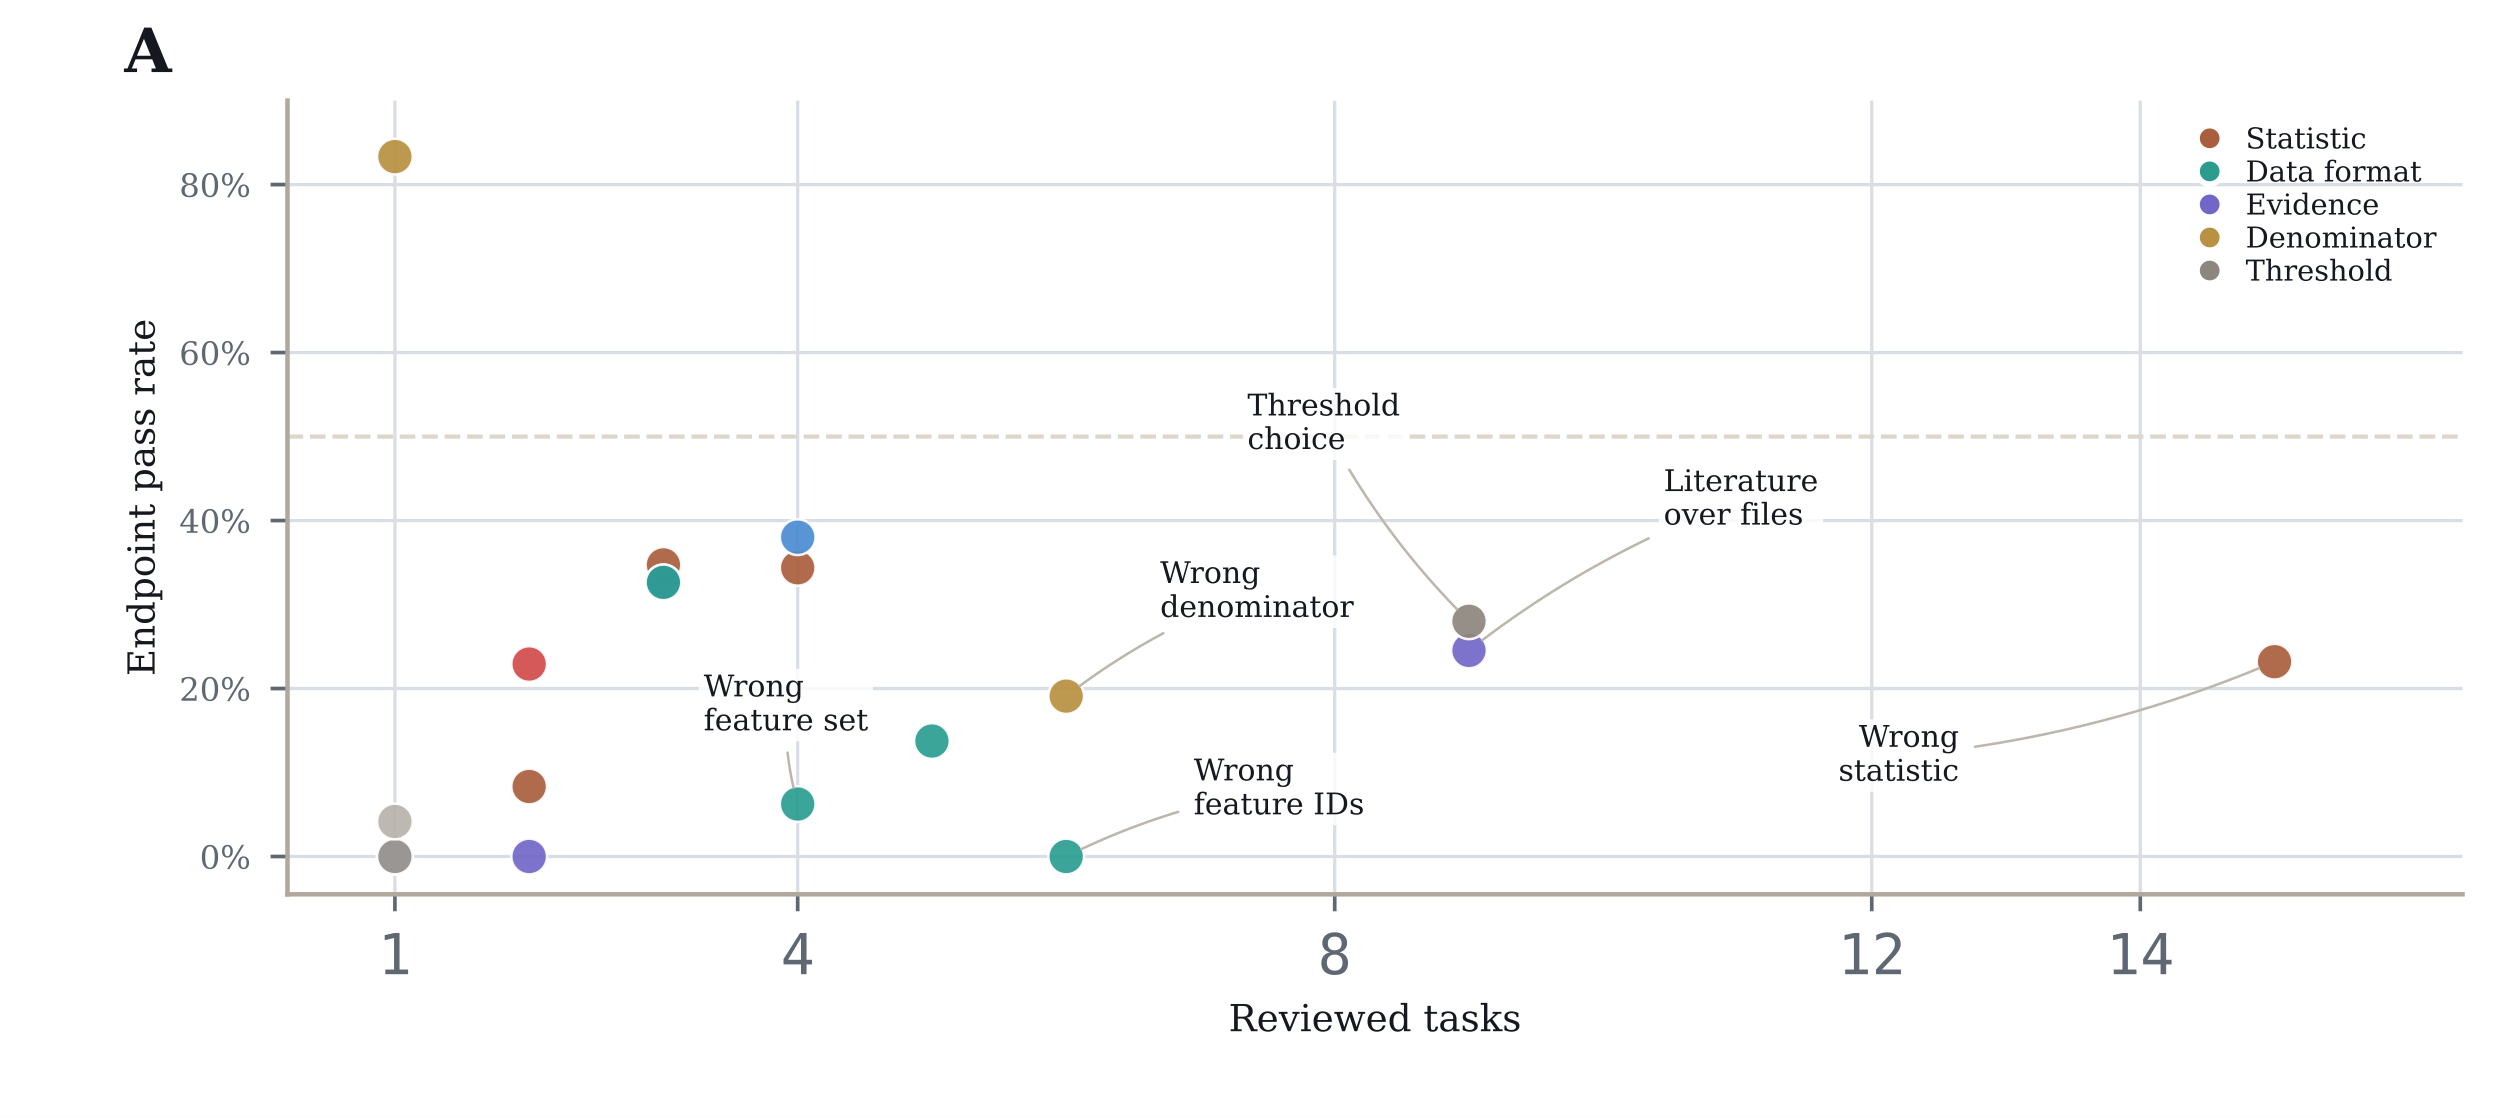
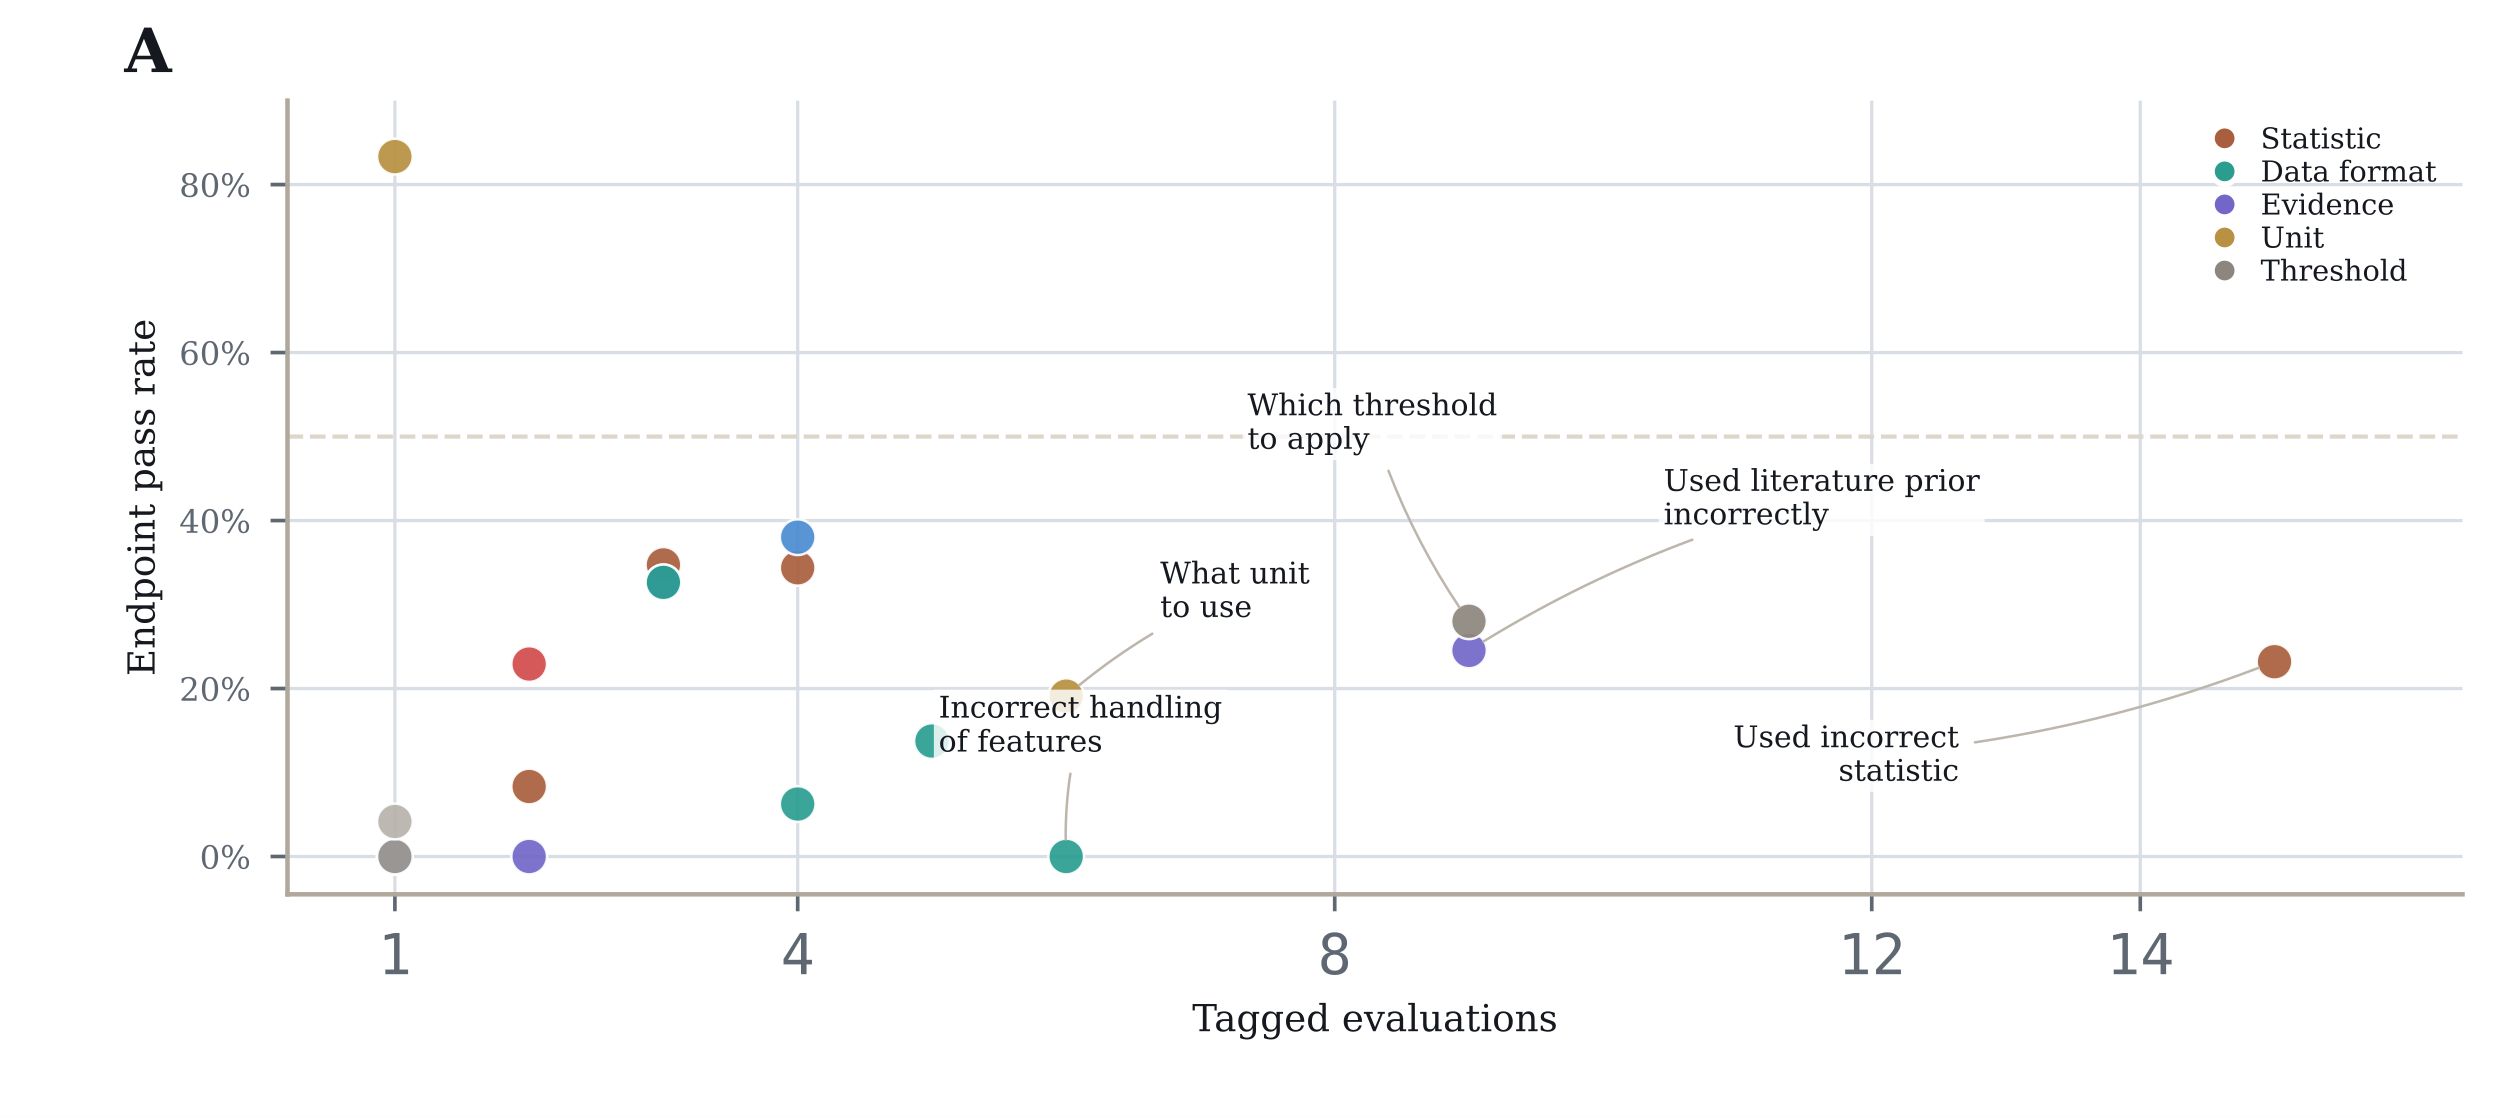
<svg xmlns="http://www.w3.org/2000/svg" xmlns:xlink="http://www.w3.org/1999/xlink" width="442.8pt" height="198pt" viewBox="0 0 442.8 198" version="1.1">
  <defs>
    <style type="text/css">*{stroke-linejoin: round; stroke-linecap: butt}</style>
  </defs>
  <g id="figure_1">
    <g id="patch_1">
      <path d="M 0 198  L 442.8 198  L 442.8 0  L 0 0  z " style="fill: #ffffff" />
    </g>
    <g id="axes_1">
      <g id="patch_2">
        <path d="M 50.922 158.4  L 436.158 158.4  L 436.158 17.82  L 50.922 17.82  z " style="fill: #ffffff" />
      </g>
      <g id="matplotlib.axis_1">
        <g id="xtick_1">
          <g id="line2d_1">
-             <path d="M 69.946 158.4  L 69.946 17.82  " clip-path="url(#p4eeb380e41)" style="fill: none; stroke: #d9dee5; stroke-width: 0.58; stroke-linecap: square" />
+             <path d="M 69.946 158.4  L 69.946 17.82  " clip-path="url(#p1f91897707)" style="fill: none; stroke: #d9dee5; stroke-width: 0.58; stroke-linecap: square" />
          </g>
          <g id="line2d_2">
            <defs>
-               <path id="m826ebea8a9" d="M 0 0  L 0 3  " style="stroke: #5f6872; stroke-width: 0.65" />
+               <path id="m4037064391" d="M 0 0  L 0 3  " style="stroke: #5f6872; stroke-width: 0.65" />
            </defs>
            <g>
-               <use xlink:href="#m826ebea8a9" x="69.946" y="158.4" style="fill: #5f6872; stroke: #5f6872; stroke-width: 0.65" />
+               <use xlink:href="#m4037064391" x="69.946" y="158.4" style="fill: #5f6872; stroke: #5f6872; stroke-width: 0.65" />
            </g>
          </g>
          <g id="text_1">
            <text style="font-size: 10px; font-family: 'DejaVu Sans Mono', monospace; text-anchor: middle; fill: #5f6872" x="69.946" y="172.552" transform="rotate(-0 69.946 172.5516)">1</text>
          </g>
        </g>
        <g id="xtick_2">
          <g id="line2d_3">
-             <path d="M 141.286 158.4  L 141.286 17.82  " clip-path="url(#p4eeb380e41)" style="fill: none; stroke: #d9dee5; stroke-width: 0.58; stroke-linecap: square" />
+             <path d="M 141.286 158.4  L 141.286 17.82  " clip-path="url(#p1f91897707)" style="fill: none; stroke: #d9dee5; stroke-width: 0.58; stroke-linecap: square" />
          </g>
          <g id="line2d_4">
            <g>
-               <use xlink:href="#m826ebea8a9" x="141.286" y="158.4" style="fill: #5f6872; stroke: #5f6872; stroke-width: 0.65" />
+               <use xlink:href="#m4037064391" x="141.286" y="158.4" style="fill: #5f6872; stroke: #5f6872; stroke-width: 0.65" />
            </g>
          </g>
          <g id="text_2">
            <text style="font-size: 10px; font-family: 'DejaVu Sans Mono', monospace; text-anchor: middle; fill: #5f6872" x="141.286" y="172.552" transform="rotate(-0 141.286 172.5516)">4</text>
          </g>
        </g>
        <g id="xtick_3">
          <g id="line2d_5">
-             <path d="M 236.406 158.4  L 236.406 17.82  " clip-path="url(#p4eeb380e41)" style="fill: none; stroke: #d9dee5; stroke-width: 0.58; stroke-linecap: square" />
+             <path d="M 236.406 158.4  L 236.406 17.82  " clip-path="url(#p1f91897707)" style="fill: none; stroke: #d9dee5; stroke-width: 0.58; stroke-linecap: square" />
          </g>
          <g id="line2d_6">
            <g>
-               <use xlink:href="#m826ebea8a9" x="236.406" y="158.4" style="fill: #5f6872; stroke: #5f6872; stroke-width: 0.65" />
+               <use xlink:href="#m4037064391" x="236.406" y="158.4" style="fill: #5f6872; stroke: #5f6872; stroke-width: 0.65" />
            </g>
          </g>
          <g id="text_3">
            <text style="font-size: 10px; font-family: 'DejaVu Sans Mono', monospace; text-anchor: middle; fill: #5f6872" x="236.406" y="172.552" transform="rotate(-0 236.406 172.5516)">8</text>
          </g>
        </g>
        <g id="xtick_4">
          <g id="line2d_7">
-             <path d="M 331.526 158.4  L 331.526 17.82  " clip-path="url(#p4eeb380e41)" style="fill: none; stroke: #d9dee5; stroke-width: 0.58; stroke-linecap: square" />
+             <path d="M 331.526 158.4  L 331.526 17.82  " clip-path="url(#p1f91897707)" style="fill: none; stroke: #d9dee5; stroke-width: 0.58; stroke-linecap: square" />
          </g>
          <g id="line2d_8">
            <g>
-               <use xlink:href="#m826ebea8a9" x="331.526" y="158.4" style="fill: #5f6872; stroke: #5f6872; stroke-width: 0.65" />
+               <use xlink:href="#m4037064391" x="331.526" y="158.4" style="fill: #5f6872; stroke: #5f6872; stroke-width: 0.65" />
            </g>
          </g>
          <g id="text_4">
            <text style="font-size: 10px; font-family: 'DejaVu Sans Mono', monospace; text-anchor: middle; fill: #5f6872" x="331.526" y="172.552" transform="rotate(-0 331.526 172.5516)">12</text>
          </g>
        </g>
        <g id="xtick_5">
          <g id="line2d_9">
-             <path d="M 379.086 158.4  L 379.086 17.82  " clip-path="url(#p4eeb380e41)" style="fill: none; stroke: #d9dee5; stroke-width: 0.58; stroke-linecap: square" />
+             <path d="M 379.086 158.4  L 379.086 17.82  " clip-path="url(#p1f91897707)" style="fill: none; stroke: #d9dee5; stroke-width: 0.58; stroke-linecap: square" />
          </g>
          <g id="line2d_10">
            <g>
-               <use xlink:href="#m826ebea8a9" x="379.086" y="158.4" style="fill: #5f6872; stroke: #5f6872; stroke-width: 0.65" />
+               <use xlink:href="#m4037064391" x="379.086" y="158.4" style="fill: #5f6872; stroke: #5f6872; stroke-width: 0.65" />
            </g>
          </g>
          <g id="text_5">
            <text style="font-size: 10px; font-family: 'DejaVu Sans Mono', monospace; text-anchor: middle; fill: #5f6872" x="379.086" y="172.552" transform="rotate(-0 379.086 172.5516)">14</text>
          </g>
        </g>
        <g id="text_6">
-           <text style="font-size: 6.6px; font-family: 'DejaVu Serif', serif; text-anchor: middle; fill: #15191f" x="243.54" y="182.646" transform="rotate(-0 243.54 182.6462)">Reviewed tasks</text>
+           <text style="font-size: 6.6px; font-family: 'DejaVu Serif', serif; text-anchor: middle; fill: #15191f" x="243.54" y="182.646" transform="rotate(-0 243.54 182.6462)">Tagged evaluations</text>
        </g>
      </g>
      <g id="matplotlib.axis_2">
        <g id="ytick_1">
          <g id="line2d_11">
-             <path d="M 50.922 151.706  L 436.158 151.706  " clip-path="url(#p4eeb380e41)" style="fill: none; stroke: #d9dee5; stroke-width: 0.58; stroke-linecap: square" />
+             <path d="M 50.922 151.706  L 436.158 151.706  " clip-path="url(#p1f91897707)" style="fill: none; stroke: #d9dee5; stroke-width: 0.58; stroke-linecap: square" />
          </g>
          <g id="line2d_12">
            <defs>
-               <path id="me675bcc2eb" d="M 0 0  L -3 0  " style="stroke: #5f6872; stroke-width: 0.65" />
+               <path id="mbf5bec3340" d="M 0 0  L -3 0  " style="stroke: #5f6872; stroke-width: 0.65" />
            </defs>
            <g>
-               <use xlink:href="#me675bcc2eb" x="50.922" y="151.706" style="fill: #5f6872; stroke: #5f6872; stroke-width: 0.65" />
+               <use xlink:href="#mbf5bec3340" x="50.922" y="151.706" style="fill: #5f6872; stroke: #5f6872; stroke-width: 0.65" />
            </g>
          </g>
          <g id="text_7">
            <text style="font-size: 5.7px; font-family: 'DejaVu Serif', serif; text-anchor: end; fill: #5f6872" x="44.422" y="153.871" transform="rotate(-0 44.422 153.8713)">0%</text>
          </g>
        </g>
        <g id="ytick_2">
          <g id="line2d_13">
-             <path d="M 50.922 121.953  L 436.158 121.953  " clip-path="url(#p4eeb380e41)" style="fill: none; stroke: #d9dee5; stroke-width: 0.58; stroke-linecap: square" />
+             <path d="M 50.922 121.953  L 436.158 121.953  " clip-path="url(#p1f91897707)" style="fill: none; stroke: #d9dee5; stroke-width: 0.58; stroke-linecap: square" />
          </g>
          <g id="line2d_14">
            <g>
-               <use xlink:href="#me675bcc2eb" x="50.922" y="121.953" style="fill: #5f6872; stroke: #5f6872; stroke-width: 0.65" />
+               <use xlink:href="#mbf5bec3340" x="50.922" y="121.953" style="fill: #5f6872; stroke: #5f6872; stroke-width: 0.65" />
            </g>
          </g>
          <g id="text_8">
            <text style="font-size: 5.7px; font-family: 'DejaVu Serif', serif; text-anchor: end; fill: #5f6872" x="44.422" y="124.119" transform="rotate(-0 44.422 124.1189)">20%</text>
          </g>
        </g>
        <g id="ytick_3">
          <g id="line2d_15">
-             <path d="M 50.922 92.201  L 436.158 92.201  " clip-path="url(#p4eeb380e41)" style="fill: none; stroke: #d9dee5; stroke-width: 0.58; stroke-linecap: square" />
+             <path d="M 50.922 92.201  L 436.158 92.201  " clip-path="url(#p1f91897707)" style="fill: none; stroke: #d9dee5; stroke-width: 0.58; stroke-linecap: square" />
          </g>
          <g id="line2d_16">
            <g>
-               <use xlink:href="#me675bcc2eb" x="50.922" y="92.201" style="fill: #5f6872; stroke: #5f6872; stroke-width: 0.65" />
+               <use xlink:href="#mbf5bec3340" x="50.922" y="92.201" style="fill: #5f6872; stroke: #5f6872; stroke-width: 0.65" />
            </g>
          </g>
          <g id="text_9">
            <text style="font-size: 5.7px; font-family: 'DejaVu Serif', serif; text-anchor: end; fill: #5f6872" x="44.422" y="94.367" transform="rotate(-0 44.422 94.36651)">40%</text>
          </g>
        </g>
        <g id="ytick_4">
          <g id="line2d_17">
-             <path d="M 50.922 62.449  L 436.158 62.449  " clip-path="url(#p4eeb380e41)" style="fill: none; stroke: #d9dee5; stroke-width: 0.58; stroke-linecap: square" />
+             <path d="M 50.922 62.449  L 436.158 62.449  " clip-path="url(#p1f91897707)" style="fill: none; stroke: #d9dee5; stroke-width: 0.58; stroke-linecap: square" />
          </g>
          <g id="line2d_18">
            <g>
-               <use xlink:href="#me675bcc2eb" x="50.922" y="62.449" style="fill: #5f6872; stroke: #5f6872; stroke-width: 0.65" />
+               <use xlink:href="#mbf5bec3340" x="50.922" y="62.449" style="fill: #5f6872; stroke: #5f6872; stroke-width: 0.65" />
            </g>
          </g>
          <g id="text_10">
            <text style="font-size: 5.7px; font-family: 'DejaVu Serif', serif; text-anchor: end; fill: #5f6872" x="44.422" y="64.614" transform="rotate(-0 44.422 64.61413)">60%</text>
          </g>
        </g>
        <g id="ytick_5">
          <g id="line2d_19">
-             <path d="M 50.922 32.696  L 436.158 32.696  " clip-path="url(#p4eeb380e41)" style="fill: none; stroke: #d9dee5; stroke-width: 0.58; stroke-linecap: square" />
+             <path d="M 50.922 32.696  L 436.158 32.696  " clip-path="url(#p1f91897707)" style="fill: none; stroke: #d9dee5; stroke-width: 0.58; stroke-linecap: square" />
          </g>
          <g id="line2d_20">
            <g>
-               <use xlink:href="#me675bcc2eb" x="50.922" y="32.696" style="fill: #5f6872; stroke: #5f6872; stroke-width: 0.65" />
+               <use xlink:href="#mbf5bec3340" x="50.922" y="32.696" style="fill: #5f6872; stroke: #5f6872; stroke-width: 0.65" />
            </g>
          </g>
          <g id="text_11">
            <text style="font-size: 5.7px; font-family: 'DejaVu Serif', serif; text-anchor: end; fill: #5f6872" x="44.422" y="34.862" transform="rotate(-0 44.422 34.86174)">80%</text>
          </g>
        </g>
        <g id="text_12">
          <text style="font-size: 6.6px; font-family: 'DejaVu Serif', serif; text-anchor: middle; fill: #15191f" x="27.38" y="88.11" transform="rotate(-90 27.38027 88.11)">Endpoint pass rate</text>
        </g>
      </g>
      <g id="line2d_21">
-         <path d="M 50.922 77.325  L 436.158 77.325  " clip-path="url(#p4eeb380e41)" style="fill: none; stroke-dasharray: 2.775,1.2; stroke-dashoffset: 0; stroke: #ddd7cb; stroke-width: 0.75" />
+         <path d="M 50.922 77.325  L 436.158 77.325  " clip-path="url(#p1f91897707)" style="fill: none; stroke-dasharray: 2.775,1.2; stroke-dashoffset: 0; stroke: #ddd7cb; stroke-width: 0.75" />
      </g>
      <g id="patch_3">
        <path d="M 50.922 158.4  L 50.922 17.82  " style="fill: none; stroke: #afa89b; stroke-width: 0.8; stroke-linejoin: miter; stroke-linecap: square" />
      </g>
      <g id="patch_4">
        <path d="M 50.922 158.4  L 436.158 158.4  " style="fill: none; stroke: #afa89b; stroke-width: 0.8; stroke-linejoin: miter; stroke-linecap: square" />
      </g>
      <g id="PathCollection_1">
        <defs>
-           <path id="maf77ad600a" d="M 0 3.162  C 0.839 3.162 1.643 2.829 2.236 2.236  C 2.829 1.643 3.162 0.839 3.162 0  C 3.162 -0.839 2.829 -1.643 2.236 -2.236  C 1.643 -2.829 0.839 -3.162 0 -3.162  C -0.839 -3.162 -1.643 -2.829 -2.236 -2.236  C -2.829 -1.643 -3.162 -0.839 -3.162 0  C -3.162 0.839 -2.829 1.643 -2.236 2.236  C -1.643 2.829 -0.839 3.162 0 3.162  z " style="stroke: #ffffff; stroke-opacity: 0.92; stroke-width: 0.45" />
-         </defs>
-         <g clip-path="url(#p4eeb380e41)">
-           <use xlink:href="#maf77ad600a" x="402.866" y="117.201" style="fill: #a95f3d; fill-opacity: 0.92; stroke: #ffffff; stroke-opacity: 0.92; stroke-width: 0.45" />
-           <use xlink:href="#maf77ad600a" x="141.286" y="100.569" style="fill: #a95f3d; fill-opacity: 0.92; stroke: #ffffff; stroke-opacity: 0.92; stroke-width: 0.45" />
-           <use xlink:href="#maf77ad600a" x="117.506" y="100.052" style="fill: #a95f3d; fill-opacity: 0.92; stroke: #ffffff; stroke-opacity: 0.92; stroke-width: 0.45" />
-           <use xlink:href="#maf77ad600a" x="93.726" y="139.309" style="fill: #a95f3d; fill-opacity: 0.92; stroke: #ffffff; stroke-opacity: 0.92; stroke-width: 0.45" />
+           <path id="m02d66fb824" d="M 0 3.162  C 0.839 3.162 1.643 2.829 2.236 2.236  C 2.829 1.643 3.162 0.839 3.162 0  C 3.162 -0.839 2.829 -1.643 2.236 -2.236  C 1.643 -2.829 0.839 -3.162 0 -3.162  C -0.839 -3.162 -1.643 -2.829 -2.236 -2.236  C -2.829 -1.643 -3.162 -0.839 -3.162 0  C -3.162 0.839 -2.829 1.643 -2.236 2.236  C -1.643 2.829 -0.839 3.162 0 3.162  z " style="stroke: #ffffff; stroke-opacity: 0.92; stroke-width: 0.45" />
+         </defs>
+         <g clip-path="url(#p1f91897707)">
+           <use xlink:href="#m02d66fb824" x="402.866" y="117.201" style="fill: #a95f3d; fill-opacity: 0.92; stroke: #ffffff; stroke-opacity: 0.92; stroke-width: 0.45" />
+           <use xlink:href="#m02d66fb824" x="141.286" y="100.569" style="fill: #a95f3d; fill-opacity: 0.92; stroke: #ffffff; stroke-opacity: 0.92; stroke-width: 0.45" />
+           <use xlink:href="#m02d66fb824" x="117.506" y="100.052" style="fill: #a95f3d; fill-opacity: 0.92; stroke: #ffffff; stroke-opacity: 0.92; stroke-width: 0.45" />
+           <use xlink:href="#m02d66fb824" x="93.726" y="139.309" style="fill: #a95f3d; fill-opacity: 0.92; stroke: #ffffff; stroke-opacity: 0.92; stroke-width: 0.45" />
        </g>
      </g>
      <g id="PathCollection_2">
        <defs>
-           <path id="m45cf90bc89" d="M 0 3.162  C 0.839 3.162 1.643 2.829 2.236 2.236  C 2.829 1.643 3.162 0.839 3.162 0  C 3.162 -0.839 2.829 -1.643 2.236 -2.236  C 1.643 -2.829 0.839 -3.162 0 -3.162  C -0.839 -3.162 -1.643 -2.829 -2.236 -2.236  C -2.829 -1.643 -3.162 -0.839 -3.162 0  C -3.162 0.839 -2.829 1.643 -2.236 2.236  C -1.643 2.829 -0.839 3.162 0 3.162  z " style="stroke: #ffffff; stroke-opacity: 0.92; stroke-width: 0.45" />
-         </defs>
-         <g clip-path="url(#p4eeb380e41)">
-           <use xlink:href="#m45cf90bc89" x="260.186" y="115.204" style="fill: #7267c8; fill-opacity: 0.92; stroke: #ffffff; stroke-opacity: 0.92; stroke-width: 0.45" />
-           <use xlink:href="#m45cf90bc89" x="117.506" y="103.151" style="fill: #7267c8; fill-opacity: 0.92; stroke: #ffffff; stroke-opacity: 0.92; stroke-width: 0.45" />
-           <use xlink:href="#m45cf90bc89" x="93.726" y="151.706" style="fill: #7267c8; fill-opacity: 0.92; stroke: #ffffff; stroke-opacity: 0.92; stroke-width: 0.45" />
+           <path id="mb643111768" d="M 0 3.162  C 0.839 3.162 1.643 2.829 2.236 2.236  C 2.829 1.643 3.162 0.839 3.162 0  C 3.162 -0.839 2.829 -1.643 2.236 -2.236  C 1.643 -2.829 0.839 -3.162 0 -3.162  C -0.839 -3.162 -1.643 -2.829 -2.236 -2.236  C -2.829 -1.643 -3.162 -0.839 -3.162 0  C -3.162 0.839 -2.829 1.643 -2.236 2.236  C -1.643 2.829 -0.839 3.162 0 3.162  z " style="stroke: #ffffff; stroke-opacity: 0.92; stroke-width: 0.45" />
+         </defs>
+         <g clip-path="url(#p1f91897707)">
+           <use xlink:href="#mb643111768" x="260.186" y="115.204" style="fill: #7267c8; fill-opacity: 0.92; stroke: #ffffff; stroke-opacity: 0.92; stroke-width: 0.45" />
+           <use xlink:href="#mb643111768" x="117.506" y="103.151" style="fill: #7267c8; fill-opacity: 0.92; stroke: #ffffff; stroke-opacity: 0.92; stroke-width: 0.45" />
+           <use xlink:href="#mb643111768" x="93.726" y="151.706" style="fill: #7267c8; fill-opacity: 0.92; stroke: #ffffff; stroke-opacity: 0.92; stroke-width: 0.45" />
        </g>
      </g>
      <g id="PathCollection_3">
        <defs>
-           <path id="meb455cd614" d="M 0 3.162  C 0.839 3.162 1.643 2.829 2.236 2.236  C 2.829 1.643 3.162 0.839 3.162 0  C 3.162 -0.839 2.829 -1.643 2.236 -2.236  C 1.643 -2.829 0.839 -3.162 0 -3.162  C -0.839 -3.162 -1.643 -2.829 -2.236 -2.236  C -2.829 -1.643 -3.162 -0.839 -3.162 0  C -3.162 0.839 -2.829 1.643 -2.236 2.236  C -1.643 2.829 -0.839 3.162 0 3.162  z " style="stroke: #ffffff; stroke-opacity: 0.92; stroke-width: 0.45" />
-         </defs>
-         <g clip-path="url(#p4eeb380e41)">
-           <use xlink:href="#meb455cd614" x="260.186" y="110.039" style="fill: #8d867e; fill-opacity: 0.92; stroke: #ffffff; stroke-opacity: 0.92; stroke-width: 0.45" />
+           <path id="m695813aa1f" d="M 0 3.162  C 0.839 3.162 1.643 2.829 2.236 2.236  C 2.829 1.643 3.162 0.839 3.162 0  C 3.162 -0.839 2.829 -1.643 2.236 -2.236  C 1.643 -2.829 0.839 -3.162 0 -3.162  C -0.839 -3.162 -1.643 -2.829 -2.236 -2.236  C -2.829 -1.643 -3.162 -0.839 -3.162 0  C -3.162 0.839 -2.829 1.643 -2.236 2.236  C -1.643 2.829 -0.839 3.162 0 3.162  z " style="stroke: #ffffff; stroke-opacity: 0.92; stroke-width: 0.45" />
+         </defs>
+         <g clip-path="url(#p1f91897707)">
+           <use xlink:href="#m695813aa1f" x="260.186" y="110.039" style="fill: #8d867e; fill-opacity: 0.92; stroke: #ffffff; stroke-opacity: 0.92; stroke-width: 0.45" />
        </g>
      </g>
      <g id="PathCollection_4">
        <defs>
-           <path id="me6b1e9dc7f" d="M 0 3.162  C 0.839 3.162 1.643 2.829 2.236 2.236  C 2.829 1.643 3.162 0.839 3.162 0  C 3.162 -0.839 2.829 -1.643 2.236 -2.236  C 1.643 -2.829 0.839 -3.162 0 -3.162  C -0.839 -3.162 -1.643 -2.829 -2.236 -2.236  C -2.829 -1.643 -3.162 -0.839 -3.162 0  C -3.162 0.839 -2.829 1.643 -2.236 2.236  C -1.643 2.829 -0.839 3.162 0 3.162  z " style="stroke: #ffffff; stroke-opacity: 0.92; stroke-width: 0.45" />
-         </defs>
-         <g clip-path="url(#p4eeb380e41)">
-           <use xlink:href="#me6b1e9dc7f" x="188.846" y="151.706" style="fill: #2a9d8f; fill-opacity: 0.92; stroke: #ffffff; stroke-opacity: 0.92; stroke-width: 0.45" />
-           <use xlink:href="#me6b1e9dc7f" x="165.066" y="131.251" style="fill: #2a9d8f; fill-opacity: 0.92; stroke: #ffffff; stroke-opacity: 0.92; stroke-width: 0.45" />
-           <use xlink:href="#me6b1e9dc7f" x="141.286" y="142.408" style="fill: #2a9d8f; fill-opacity: 0.92; stroke: #ffffff; stroke-opacity: 0.92; stroke-width: 0.45" />
-           <use xlink:href="#me6b1e9dc7f" x="117.506" y="103.151" style="fill: #2a9d8f; fill-opacity: 0.92; stroke: #ffffff; stroke-opacity: 0.92; stroke-width: 0.45" />
-           <use xlink:href="#me6b1e9dc7f" x="69.946" y="151.706" style="fill: #2a9d8f; fill-opacity: 0.92; stroke: #ffffff; stroke-opacity: 0.92; stroke-width: 0.45" />
+           <path id="ma9d7f1c7c8" d="M 0 3.162  C 0.839 3.162 1.643 2.829 2.236 2.236  C 2.829 1.643 3.162 0.839 3.162 0  C 3.162 -0.839 2.829 -1.643 2.236 -2.236  C 1.643 -2.829 0.839 -3.162 0 -3.162  C -0.839 -3.162 -1.643 -2.829 -2.236 -2.236  C -2.829 -1.643 -3.162 -0.839 -3.162 0  C -3.162 0.839 -2.829 1.643 -2.236 2.236  C -1.643 2.829 -0.839 3.162 0 3.162  z " style="stroke: #ffffff; stroke-opacity: 0.92; stroke-width: 0.45" />
+         </defs>
+         <g clip-path="url(#p1f91897707)">
+           <use xlink:href="#ma9d7f1c7c8" x="188.846" y="151.706" style="fill: #2a9d8f; fill-opacity: 0.92; stroke: #ffffff; stroke-opacity: 0.92; stroke-width: 0.45" />
+           <use xlink:href="#ma9d7f1c7c8" x="165.066" y="131.251" style="fill: #2a9d8f; fill-opacity: 0.92; stroke: #ffffff; stroke-opacity: 0.92; stroke-width: 0.45" />
+           <use xlink:href="#ma9d7f1c7c8" x="141.286" y="142.408" style="fill: #2a9d8f; fill-opacity: 0.92; stroke: #ffffff; stroke-opacity: 0.92; stroke-width: 0.45" />
+           <use xlink:href="#ma9d7f1c7c8" x="117.506" y="103.151" style="fill: #2a9d8f; fill-opacity: 0.92; stroke: #ffffff; stroke-opacity: 0.92; stroke-width: 0.45" />
+           <use xlink:href="#ma9d7f1c7c8" x="69.946" y="151.706" style="fill: #2a9d8f; fill-opacity: 0.92; stroke: #ffffff; stroke-opacity: 0.92; stroke-width: 0.45" />
        </g>
      </g>
      <g id="PathCollection_5">
        <defs>
-           <path id="m198398b44e" d="M 0 3.162  C 0.839 3.162 1.643 2.829 2.236 2.236  C 2.829 1.643 3.162 0.839 3.162 0  C 3.162 -0.839 2.829 -1.643 2.236 -2.236  C 1.643 -2.829 0.839 -3.162 0 -3.162  C -0.839 -3.162 -1.643 -2.829 -2.236 -2.236  C -2.829 -1.643 -3.162 -0.839 -3.162 0  C -3.162 0.839 -2.829 1.643 -2.236 2.236  C -1.643 2.829 -0.839 3.162 0 3.162  z " style="stroke: #ffffff; stroke-opacity: 0.92; stroke-width: 0.45" />
-         </defs>
-         <g clip-path="url(#p4eeb380e41)">
-           <use xlink:href="#m198398b44e" x="188.846" y="123.296" style="fill: #b89142; fill-opacity: 0.92; stroke: #ffffff; stroke-opacity: 0.92; stroke-width: 0.45" />
-           <use xlink:href="#m198398b44e" x="69.946" y="151.706" style="fill: #b89142; fill-opacity: 0.92; stroke: #ffffff; stroke-opacity: 0.92; stroke-width: 0.45" />
-           <use xlink:href="#m198398b44e" x="69.946" y="27.737" style="fill: #b89142; fill-opacity: 0.92; stroke: #ffffff; stroke-opacity: 0.92; stroke-width: 0.45" />
+           <path id="m475991092a" d="M 0 3.162  C 0.839 3.162 1.643 2.829 2.236 2.236  C 2.829 1.643 3.162 0.839 3.162 0  C 3.162 -0.839 2.829 -1.643 2.236 -2.236  C 1.643 -2.829 0.839 -3.162 0 -3.162  C -0.839 -3.162 -1.643 -2.829 -2.236 -2.236  C -2.829 -1.643 -3.162 -0.839 -3.162 0  C -3.162 0.839 -2.829 1.643 -2.236 2.236  C -1.643 2.829 -0.839 3.162 0 3.162  z " style="stroke: #ffffff; stroke-opacity: 0.92; stroke-width: 0.45" />
+         </defs>
+         <g clip-path="url(#p1f91897707)">
+           <use xlink:href="#m475991092a" x="188.846" y="123.296" style="fill: #b89142; fill-opacity: 0.92; stroke: #ffffff; stroke-opacity: 0.92; stroke-width: 0.45" />
+           <use xlink:href="#m475991092a" x="69.946" y="151.706" style="fill: #b89142; fill-opacity: 0.92; stroke: #ffffff; stroke-opacity: 0.92; stroke-width: 0.45" />
+           <use xlink:href="#m475991092a" x="69.946" y="27.737" style="fill: #b89142; fill-opacity: 0.92; stroke: #ffffff; stroke-opacity: 0.92; stroke-width: 0.45" />
        </g>
      </g>
      <g id="PathCollection_6">
        <defs>
-           <path id="m96b4c36d84" d="M 0 3.162  C 0.839 3.162 1.643 2.829 2.236 2.236  C 2.829 1.643 3.162 0.839 3.162 0  C 3.162 -0.839 2.829 -1.643 2.236 -2.236  C 1.643 -2.829 0.839 -3.162 0 -3.162  C -0.839 -3.162 -1.643 -2.829 -2.236 -2.236  C -2.829 -1.643 -3.162 -0.839 -3.162 0  C -3.162 0.839 -2.829 1.643 -2.236 2.236  C -1.643 2.829 -0.839 3.162 0 3.162  z " style="stroke: #ffffff; stroke-opacity: 0.92; stroke-width: 0.45" />
-         </defs>
-         <g clip-path="url(#p4eeb380e41)">
-           <use xlink:href="#m96b4c36d84" x="141.286" y="95.145" style="fill: #4b8bd1; fill-opacity: 0.92; stroke: #ffffff; stroke-opacity: 0.92; stroke-width: 0.45" />
+           <path id="m480bbd7ee7" d="M 0 3.162  C 0.839 3.162 1.643 2.829 2.236 2.236  C 2.829 1.643 3.162 0.839 3.162 0  C 3.162 -0.839 2.829 -1.643 2.236 -2.236  C 1.643 -2.829 0.839 -3.162 0 -3.162  C -0.839 -3.162 -1.643 -2.829 -2.236 -2.236  C -2.829 -1.643 -3.162 -0.839 -3.162 0  C -3.162 0.839 -2.829 1.643 -2.236 2.236  C -1.643 2.829 -0.839 3.162 0 3.162  z " style="stroke: #ffffff; stroke-opacity: 0.92; stroke-width: 0.45" />
+         </defs>
+         <g clip-path="url(#p1f91897707)">
+           <use xlink:href="#m480bbd7ee7" x="141.286" y="95.145" style="fill: #4b8bd1; fill-opacity: 0.92; stroke: #ffffff; stroke-opacity: 0.92; stroke-width: 0.45" />
        </g>
      </g>
      <g id="PathCollection_7">
        <defs>
-           <path id="mbd69b8e7ca" d="M 0 3.162  C 0.839 3.162 1.643 2.829 2.236 2.236  C 2.829 1.643 3.162 0.839 3.162 0  C 3.162 -0.839 2.829 -1.643 2.236 -2.236  C 1.643 -2.829 0.839 -3.162 0 -3.162  C -0.839 -3.162 -1.643 -2.829 -2.236 -2.236  C -2.829 -1.643 -3.162 -0.839 -3.162 0  C -3.162 0.839 -2.829 1.643 -2.236 2.236  C -1.643 2.829 -0.839 3.162 0 3.162  z " style="stroke: #ffffff; stroke-opacity: 0.92; stroke-width: 0.45" />
-         </defs>
-         <g clip-path="url(#p4eeb380e41)">
-           <use xlink:href="#mbd69b8e7ca" x="93.726" y="117.614" style="fill: #d14b4b; fill-opacity: 0.92; stroke: #ffffff; stroke-opacity: 0.92; stroke-width: 0.45" />
+           <path id="mbfb7287b12" d="M 0 3.162  C 0.839 3.162 1.643 2.829 2.236 2.236  C 2.829 1.643 3.162 0.839 3.162 0  C 3.162 -0.839 2.829 -1.643 2.236 -2.236  C 1.643 -2.829 0.839 -3.162 0 -3.162  C -0.839 -3.162 -1.643 -2.829 -2.236 -2.236  C -2.829 -1.643 -3.162 -0.839 -3.162 0  C -3.162 0.839 -2.829 1.643 -2.236 2.236  C -1.643 2.829 -0.839 3.162 0 3.162  z " style="stroke: #ffffff; stroke-opacity: 0.92; stroke-width: 0.45" />
+         </defs>
+         <g clip-path="url(#p1f91897707)">
+           <use xlink:href="#mbfb7287b12" x="93.726" y="117.614" style="fill: #d14b4b; fill-opacity: 0.92; stroke: #ffffff; stroke-opacity: 0.92; stroke-width: 0.45" />
        </g>
      </g>
      <g id="PathCollection_8">
        <defs>
-           <path id="m1d7bca7c4a" d="M 0 3.162  C 0.839 3.162 1.643 2.829 2.236 2.236  C 2.829 1.643 3.162 0.839 3.162 0  C 3.162 -0.839 2.829 -1.643 2.236 -2.236  C 1.643 -2.829 0.839 -3.162 0 -3.162  C -0.839 -3.162 -1.643 -2.829 -2.236 -2.236  C -2.829 -1.643 -3.162 -0.839 -3.162 0  C -3.162 0.839 -2.829 1.643 -2.236 2.236  C -1.643 2.829 -0.839 3.162 0 3.162  z " style="stroke: #ffffff; stroke-opacity: 0.92; stroke-width: 0.45" />
-         </defs>
-         <g clip-path="url(#p4eeb380e41)">
-           <use xlink:href="#m1d7bca7c4a" x="69.946" y="151.706" style="fill: #8a6a52; fill-opacity: 0.92; stroke: #ffffff; stroke-opacity: 0.92; stroke-width: 0.45" />
+           <path id="mc3b69d48d9" d="M 0 3.162  C 0.839 3.162 1.643 2.829 2.236 2.236  C 2.829 1.643 3.162 0.839 3.162 0  C 3.162 -0.839 2.829 -1.643 2.236 -2.236  C 1.643 -2.829 0.839 -3.162 0 -3.162  C -0.839 -3.162 -1.643 -2.829 -2.236 -2.236  C -2.829 -1.643 -3.162 -0.839 -3.162 0  C -3.162 0.839 -2.829 1.643 -2.236 2.236  C -1.643 2.829 -0.839 3.162 0 3.162  z " style="stroke: #ffffff; stroke-opacity: 0.92; stroke-width: 0.45" />
+         </defs>
+         <g clip-path="url(#p1f91897707)">
+           <use xlink:href="#mc3b69d48d9" x="69.946" y="151.706" style="fill: #8a6a52; fill-opacity: 0.92; stroke: #ffffff; stroke-opacity: 0.92; stroke-width: 0.45" />
        </g>
      </g>
      <g id="PathCollection_9">
        <defs>
-           <path id="mfba315eb26" d="M 0 3.162  C 0.839 3.162 1.643 2.829 2.236 2.236  C 2.829 1.643 3.162 0.839 3.162 0  C 3.162 -0.839 2.829 -1.643 2.236 -2.236  C 1.643 -2.829 0.839 -3.162 0 -3.162  C -0.839 -3.162 -1.643 -2.829 -2.236 -2.236  C -2.829 -1.643 -3.162 -0.839 -3.162 0  C -3.162 0.839 -2.829 1.643 -2.236 2.236  C -1.643 2.829 -0.839 3.162 0 3.162  z " style="stroke: #ffffff; stroke-opacity: 0.92; stroke-width: 0.45" />
-         </defs>
-         <g clip-path="url(#p4eeb380e41)">
-           <use xlink:href="#mfba315eb26" x="69.946" y="151.706" style="fill: #9a9a9a; fill-opacity: 0.92; stroke: #ffffff; stroke-opacity: 0.92; stroke-width: 0.45" />
+           <path id="m1cee51c63c" d="M 0 3.162  C 0.839 3.162 1.643 2.829 2.236 2.236  C 2.829 1.643 3.162 0.839 3.162 0  C 3.162 -0.839 2.829 -1.643 2.236 -2.236  C 1.643 -2.829 0.839 -3.162 0 -3.162  C -0.839 -3.162 -1.643 -2.829 -2.236 -2.236  C -2.829 -1.643 -3.162 -0.839 -3.162 0  C -3.162 0.839 -2.829 1.643 -2.236 2.236  C -1.643 2.829 -0.839 3.162 0 3.162  z " style="stroke: #ffffff; stroke-opacity: 0.92; stroke-width: 0.45" />
+         </defs>
+         <g clip-path="url(#p1f91897707)">
+           <use xlink:href="#m1cee51c63c" x="69.946" y="151.706" style="fill: #9a9a9a; fill-opacity: 0.92; stroke: #ffffff; stroke-opacity: 0.92; stroke-width: 0.45" />
        </g>
      </g>
      <g id="PathCollection_10">
        <defs>
-           <path id="m7d7a3a3814" d="M 0 3.162  C 0.839 3.162 1.643 2.829 2.236 2.236  C 2.829 1.643 3.162 0.839 3.162 0  C 3.162 -0.839 2.829 -1.643 2.236 -2.236  C 1.643 -2.829 0.839 -3.162 0 -3.162  C -0.839 -3.162 -1.643 -2.829 -2.236 -2.236  C -2.829 -1.643 -3.162 -0.839 -3.162 0  C -3.162 0.839 -2.829 1.643 -2.236 2.236  C -1.643 2.829 -0.839 3.162 0 3.162  z " style="stroke: #ffffff; stroke-opacity: 0.92; stroke-width: 0.45" />
-         </defs>
-         <g clip-path="url(#p4eeb380e41)">
-           <use xlink:href="#m7d7a3a3814" x="69.946" y="145.507" style="fill: #b8b2aa; fill-opacity: 0.92; stroke: #ffffff; stroke-opacity: 0.92; stroke-width: 0.45" />
+           <path id="mf92841ec45" d="M 0 3.162  C 0.839 3.162 1.643 2.829 2.236 2.236  C 2.829 1.643 3.162 0.839 3.162 0  C 3.162 -0.839 2.829 -1.643 2.236 -2.236  C 1.643 -2.829 0.839 -3.162 0 -3.162  C -0.839 -3.162 -1.643 -2.829 -2.236 -2.236  C -2.829 -1.643 -3.162 -0.839 -3.162 0  C -3.162 0.839 -2.829 1.643 -2.236 2.236  C -1.643 2.829 -0.839 3.162 0 3.162  z " style="stroke: #ffffff; stroke-opacity: 0.92; stroke-width: 0.45" />
+         </defs>
+         <g clip-path="url(#p1f91897707)">
+           <use xlink:href="#mf92841ec45" x="69.946" y="145.507" style="fill: #b8b2aa; fill-opacity: 0.92; stroke: #ffffff; stroke-opacity: 0.92; stroke-width: 0.45" />
        </g>
      </g>
      <g id="text_13">
        <text style="font-weight: 700; font-size: 10.8px; font-family: 'DejaVu Serif', serif; text-anchor: start; fill: #15191f" x="22.029" y="12.762" transform="rotate(-0 22.0293 12.76234)">A</text>
      </g>
      <g id="patch_5">
-         <path d="M 349.812 132.263  Q 375.726 128.389 400.101 118.361  " style="fill: none; stroke: #bdb6ac; stroke-width: 0.45; stroke-linecap: round" />
+         <path d="M 349.815 131.484  Q 375.537 127.595 400.068 118.282  " style="fill: none; stroke: #bdb6ac; stroke-width: 0.45; stroke-linecap: round" />
      </g>
      <g id="text_14">
        <g id="patch_6">
-           <path d="M 324.92 140.234  L 347.699 140.234  Q 347.831 140.234 347.831 140.102  L 347.831 127.531  Q 347.831 127.399 347.699 127.399  L 324.92 127.399  Q 324.788 127.399 324.788 127.531  L 324.788 140.102  Q 324.788 140.234 324.92 140.234  z " style="fill: #ffffff; opacity: 0.82" />
-         </g>
-         <text style="font-size: 5.3px; font-family: 'DejaVu Serif', serif; fill: #15191f" transform="translate(329.2437 132.274)">Wrong</text>
+           <path d="M 306.298 140.234  L 347.699 140.234  Q 347.831 140.234 347.831 140.102  L 347.831 127.607  Q 347.831 127.474 347.699 127.474  L 306.298 127.474  Q 306.166 127.474 306.166 127.607  L 306.166 140.102  Q 306.166 140.234 306.298 140.234  z " style="fill: #ffffff; opacity: 0.82" />
+         </g>
+         <text style="font-size: 5.3px; font-family: 'DejaVu Serif', serif; fill: #15191f" transform="translate(307.0135 132.3493)">Used incorrect</text>
        <text style="font-size: 5.3px; font-family: 'DejaVu Serif', serif; fill: #15191f" transform="translate(325.6356 138.2842)">statistic</text>
      </g>
      <g id="patch_7">
-         <path d="M 292.007 95.359  Q 276.447 102.855 262.563 113.372  " style="fill: none; stroke: #bdb6ac; stroke-width: 0.45; stroke-linecap: round" />
+         <path d="M 299.743 95.591  Q 280.457 102.775 262.736 113.619  " style="fill: none; stroke: #bdb6ac; stroke-width: 0.45; stroke-linecap: round" />
      </g>
      <g id="text_15">
        <g id="patch_8">
-           <path d="M 293.952 94.862  L 322.771 94.862  Q 322.904 94.862 322.904 94.73  L 322.904 82.234  Q 322.904 82.102 322.771 82.102  L 293.952 82.102  Q 293.819 82.102 293.819 82.234  L 293.819 94.73  Q 293.819 94.862 293.952 94.862  z " style="fill: #ffffff; opacity: 0.82" />
-         </g>
-         <text style="font-size: 5.3px; font-family: 'DejaVu Serif', serif; fill: #15191f" transform="translate(294.667 86.97695)">Literature</text>
-         <text style="font-size: 5.3px; font-family: 'DejaVu Serif', serif; fill: #15191f" transform="translate(294.667 92.91179)">over files</text>
+           <path d="M 293.952 94.9  L 351.377 94.9  Q 351.51 94.9 351.51 94.767  L 351.51 82.272  Q 351.51 82.139 351.377 82.139  L 293.952 82.139  Q 293.819 82.139 293.819 82.272  L 293.819 94.767  Q 293.819 94.9 293.952 94.9  z " style="fill: #ffffff; opacity: 0.82" />
+         </g>
+         <text style="font-size: 5.3px; font-family: 'DejaVu Serif', serif; fill: #15191f" transform="translate(294.667 86.93927)">Used literature prior</text>
+         <text style="font-size: 5.3px; font-family: 'DejaVu Serif', serif; fill: #15191f" transform="translate(294.667 92.87411)">incorrectly</text>
      </g>
      <g id="patch_9">
-         <path d="M 238.986 83.193  Q 247.081 96.617 258.071 107.911  " style="fill: none; stroke: #bdb6ac; stroke-width: 0.45; stroke-linecap: round" />
+         <path d="M 245.93 83.386  Q 250.838 96.147 258.487 107.566  " style="fill: none; stroke: #bdb6ac; stroke-width: 0.45; stroke-linecap: round" />
      </g>
      <g id="text_16">
        <g id="patch_10">
-           <path d="M 220.233 81.473  L 248.695 81.473  Q 248.828 81.473 248.828 81.341  L 248.828 68.846  Q 248.828 68.713 248.695 68.713  L 220.233 68.713  Q 220.101 68.713 220.101 68.846  L 220.101 81.341  Q 220.101 81.473 220.233 81.473  z " style="fill: #ffffff; opacity: 0.82" />
-         </g>
-         <text style="font-size: 5.3px; font-family: 'DejaVu Serif', serif; fill: #15191f" transform="translate(220.949 73.58838)">Threshold</text>
-         <text style="font-size: 5.3px; font-family: 'DejaVu Serif', serif; fill: #15191f" transform="translate(220.949 79.52322)">choice</text>
+           <path d="M 220.233 81.511  L 265.912 81.511  Q 266.045 81.511 266.045 81.379  L 266.045 68.883  Q 266.045 68.751 265.912 68.751  L 220.233 68.751  Q 220.101 68.751 220.101 68.883  L 220.101 81.379  Q 220.101 81.511 220.233 81.511  z " style="fill: #ffffff; opacity: 0.82" />
+         </g>
+         <text style="font-size: 5.3px; font-family: 'DejaVu Serif', serif; fill: #15191f" transform="translate(220.949 73.5507)">Which threshold</text>
+         <text style="font-size: 5.3px; font-family: 'DejaVu Serif', serif; fill: #15191f" transform="translate(220.949 79.48554)">to apply</text>
      </g>
      <g id="patch_11">
-         <path d="M 208.672 143.799  Q 199.905 146.448 191.546 150.393  " style="fill: none; stroke: #bdb6ac; stroke-width: 0.45; stroke-linecap: round" />
+         <path d="M 189.583 137.038  Q 188.702 142.82 188.757 148.704  " style="fill: none; stroke: #bdb6ac; stroke-width: 0.45; stroke-linecap: round" />
      </g>
      <g id="text_17">
        <g id="patch_12">
-           <path d="M 210.721 146.185  L 242.372 146.185  Q 242.504 146.185 242.504 146.052  L 242.504 133.482  Q 242.504 133.349 242.372 133.349  L 210.721 133.349  Q 210.589 133.349 210.589 133.482  L 210.589 146.052  Q 210.589 146.185 210.721 146.185  z " style="fill: #ffffff; opacity: 0.82" />
-         </g>
-         <text style="font-size: 5.3px; font-family: 'DejaVu Serif', serif; fill: #15191f" transform="translate(211.437 138.2245)">Wrong</text>
-         <text style="font-size: 5.3px; font-family: 'DejaVu Serif', serif; fill: #15191f" transform="translate(211.437 144.2347)">feature IDs</text>
+           <path d="M 165.54 135.065  L 217.199 135.065  Q 217.331 135.065 217.331 134.933  L 217.331 122.287  Q 217.331 122.154 217.199 122.154  L 165.54 122.154  Q 165.407 122.154 165.407 122.287  L 165.407 134.933  Q 165.407 135.065 165.54 135.065  z " style="fill: #ffffff; opacity: 0.82" />
+         </g>
+         <text style="font-size: 5.3px; font-family: 'DejaVu Serif', serif; fill: #15191f" transform="translate(166.255 127.105)">Incorrect handling</text>
+         <text style="font-size: 5.3px; font-family: 'DejaVu Serif', serif; fill: #15191f" transform="translate(166.255 133.1152)">of features</text>
      </g>
      <g id="patch_13">
-         <path d="M 206.048 112.155  Q 198.34 116.266 191.239 121.49  " style="fill: none; stroke: #bdb6ac; stroke-width: 0.45; stroke-linecap: round" />
+         <path d="M 204.093 112.241  Q 197.319 116.32 191.142 121.368  " style="fill: none; stroke: #bdb6ac; stroke-width: 0.45; stroke-linecap: round" />
      </g>
      <g id="text_18">
        <g id="patch_14">
-           <path d="M 204.776 111.226  L 240.49 111.226  Q 240.623 111.226 240.623 111.093  L 240.623 98.523  Q 240.623 98.39 240.49 98.39  L 204.776 98.39  Q 204.644 98.39 204.644 98.523  L 204.644 111.093  Q 204.644 111.226 204.776 111.226  z " style="fill: #ffffff; opacity: 0.82" />
-         </g>
-         <text style="font-size: 5.3px; font-family: 'DejaVu Serif', serif; fill: #15191f" transform="translate(205.492 103.2654)">Wrong</text>
-         <text style="font-size: 5.3px; font-family: 'DejaVu Serif', serif; fill: #15191f" transform="translate(205.492 109.2756)">denominator</text>
-       </g>
-       <g id="patch_15">
-         <path d="M 139.498 133.298  Q 139.842 136.423 140.544 139.506  " style="fill: none; stroke: #bdb6ac; stroke-width: 0.45; stroke-linecap: round" />
-       </g>
-       <g id="text_19">
-         <g id="patch_16">
-           <path d="M 123.924 131.309  L 154.499 131.309  Q 154.631 131.309 154.631 131.176  L 154.631 118.606  Q 154.631 118.473 154.499 118.473  L 123.924 118.473  Q 123.792 118.473 123.792 118.606  L 123.792 131.176  Q 123.792 131.309 123.924 131.309  z " style="fill: #ffffff; opacity: 0.82" />
-         </g>
-         <text style="font-size: 5.3px; font-family: 'DejaVu Serif', serif; fill: #15191f" transform="translate(124.64 123.3483)">Wrong</text>
-         <text style="font-size: 5.3px; font-family: 'DejaVu Serif', serif; fill: #15191f" transform="translate(124.64 129.3585)">feature set</text>
+           <path d="M 204.776 111.226  L 232.695 111.226  Q 232.828 111.226 232.828 111.093  L 232.828 98.598  Q 232.828 98.466 232.695 98.466  L 204.776 98.466  Q 204.644 98.466 204.644 98.598  L 204.644 111.093  Q 204.644 111.226 204.776 111.226  z " style="fill: #ffffff; opacity: 0.82" />
+         </g>
+         <text style="font-size: 5.3px; font-family: 'DejaVu Serif', serif; fill: #15191f" transform="translate(205.492 103.3408)">What unit</text>
+         <text style="font-size: 5.3px; font-family: 'DejaVu Serif', serif; fill: #15191f" transform="translate(205.492 109.2756)">to use</text>
      </g>
      <g id="legend_1">
        <g id="line2d_22">
          <defs>
-             <path id="m66a94870f2" d="M 0 2.25  C 0.597 2.25 1.169 2.013 1.591 1.591  C 2.013 1.169 2.25 0.597 2.25 0  C 2.25 -0.597 2.013 -1.169 1.591 -1.591  C 1.169 -2.013 0.597 -2.25 0 -2.25  C -0.597 -2.25 -1.169 -2.013 -1.591 -1.591  C -2.013 -1.169 -2.25 -0.597 -2.25 0  C -2.25 0.597 -2.013 1.169 -1.591 1.591  C -1.169 2.013 -0.597 2.25 0 2.25  z " style="stroke: #ffffff" />
-           </defs>
-           <g>
-             <use xlink:href="#m66a94870f2" x="391.38" y="24.5" style="fill: #a95f3d; stroke: #ffffff" />
+             <path id="mdc158f7464" d="M 0 2.25  C 0.597 2.25 1.169 2.013 1.591 1.591  C 2.013 1.169 2.25 0.597 2.25 0  C 2.25 -0.597 2.013 -1.169 1.591 -1.591  C 1.169 -2.013 0.597 -2.25 0 -2.25  C -0.597 -2.25 -1.169 -2.013 -1.591 -1.591  C -2.013 -1.169 -2.25 -0.597 -2.25 0  C -2.25 0.597 -2.013 1.169 -1.591 1.591  C -1.169 2.013 -0.597 2.25 0 2.25  z " style="stroke: #ffffff" />
+           </defs>
+           <g>
+             <use xlink:href="#mdc158f7464" x="394.03" y="24.5" style="fill: #a95f3d; stroke: #ffffff" />
+           </g>
+         </g>
+         <g id="text_19">
+           <text style="font-size: 5.1px; font-family: 'DejaVu Serif', serif; text-anchor: start; fill: #15191f" x="400.405" y="26.285" transform="rotate(-0 400.4046 26.2852)">Statistic</text>
+         </g>
+         <g id="line2d_23">
+           <defs>
+             <path id="m0dd9dcb9f2" d="M 0 2.25  C 0.597 2.25 1.169 2.013 1.591 1.591  C 2.013 1.169 2.25 0.597 2.25 0  C 2.25 -0.597 2.013 -1.169 1.591 -1.591  C 1.169 -2.013 0.597 -2.25 0 -2.25  C -0.597 -2.25 -1.169 -2.013 -1.591 -1.591  C -2.013 -1.169 -2.25 -0.597 -2.25 0  C -2.25 0.597 -2.013 1.169 -1.591 1.591  C -1.169 2.013 -0.597 2.25 0 2.25  z " style="stroke: #ffffff" />
+           </defs>
+           <g>
+             <use xlink:href="#m0dd9dcb9f2" x="394.03" y="30.354" style="fill: #2a9d8f; stroke: #ffffff" />
          </g>
        </g>
        <g id="text_20">
-           <text style="font-size: 5.1px; font-family: 'DejaVu Serif', serif; text-anchor: start; fill: #15191f" x="397.755" y="26.285" transform="rotate(-0 397.755 26.2852)">Statistic</text>
-         </g>
-         <g id="line2d_23">
-           <defs>
-             <path id="mcde658d74b" d="M 0 2.25  C 0.597 2.25 1.169 2.013 1.591 1.591  C 2.013 1.169 2.25 0.597 2.25 0  C 2.25 -0.597 2.013 -1.169 1.591 -1.591  C 1.169 -2.013 0.597 -2.25 0 -2.25  C -0.597 -2.25 -1.169 -2.013 -1.591 -1.591  C -2.013 -1.169 -2.25 -0.597 -2.25 0  C -2.25 0.597 -2.013 1.169 -1.591 1.591  C -1.169 2.013 -0.597 2.25 0 2.25  z " style="stroke: #ffffff" />
-           </defs>
-           <g>
-             <use xlink:href="#mcde658d74b" x="391.38" y="30.354" style="fill: #2a9d8f; stroke: #ffffff" />
+           <text style="font-size: 5.1px; font-family: 'DejaVu Serif', serif; text-anchor: start; fill: #15191f" x="400.405" y="32.139" transform="rotate(-0 400.4046 32.13905)">Data format</text>
+         </g>
+         <g id="line2d_24">
+           <defs>
+             <path id="mf845b53500" d="M 0 2.25  C 0.597 2.25 1.169 2.013 1.591 1.591  C 2.013 1.169 2.25 0.597 2.25 0  C 2.25 -0.597 2.013 -1.169 1.591 -1.591  C 1.169 -2.013 0.597 -2.25 0 -2.25  C -0.597 -2.25 -1.169 -2.013 -1.591 -1.591  C -2.013 -1.169 -2.25 -0.597 -2.25 0  C -2.25 0.597 -2.013 1.169 -1.591 1.591  C -1.169 2.013 -0.597 2.25 0 2.25  z " style="stroke: #ffffff" />
+           </defs>
+           <g>
+             <use xlink:href="#mf845b53500" x="394.03" y="36.208" style="fill: #7267c8; stroke: #ffffff" />
          </g>
        </g>
        <g id="text_21">
-           <text style="font-size: 5.1px; font-family: 'DejaVu Serif', serif; text-anchor: start; fill: #15191f" x="397.755" y="32.139" transform="rotate(-0 397.755 32.13905)">Data format</text>
-         </g>
-         <g id="line2d_24">
-           <defs>
-             <path id="m28181a7588" d="M 0 2.25  C 0.597 2.25 1.169 2.013 1.591 1.591  C 2.013 1.169 2.25 0.597 2.25 0  C 2.25 -0.597 2.013 -1.169 1.591 -1.591  C 1.169 -2.013 0.597 -2.25 0 -2.25  C -0.597 -2.25 -1.169 -2.013 -1.591 -1.591  C -2.013 -1.169 -2.25 -0.597 -2.25 0  C -2.25 0.597 -2.013 1.169 -1.591 1.591  C -1.169 2.013 -0.597 2.25 0 2.25  z " style="stroke: #ffffff" />
-           </defs>
-           <g>
-             <use xlink:href="#m28181a7588" x="391.38" y="36.208" style="fill: #7267c8; stroke: #ffffff" />
+           <text style="font-size: 5.1px; font-family: 'DejaVu Serif', serif; text-anchor: start; fill: #15191f" x="400.405" y="37.993" transform="rotate(-0 400.4046 37.99289)">Evidence</text>
+         </g>
+         <g id="line2d_25">
+           <defs>
+             <path id="m22711e1ad9" d="M 0 2.25  C 0.597 2.25 1.169 2.013 1.591 1.591  C 2.013 1.169 2.25 0.597 2.25 0  C 2.25 -0.597 2.013 -1.169 1.591 -1.591  C 1.169 -2.013 0.597 -2.25 0 -2.25  C -0.597 -2.25 -1.169 -2.013 -1.591 -1.591  C -2.013 -1.169 -2.25 -0.597 -2.25 0  C -2.25 0.597 -2.013 1.169 -1.591 1.591  C -1.169 2.013 -0.597 2.25 0 2.25  z " style="stroke: #ffffff" />
+           </defs>
+           <g>
+             <use xlink:href="#m22711e1ad9" x="394.03" y="42.062" style="fill: #b89142; stroke: #ffffff" />
          </g>
        </g>
        <g id="text_22">
-           <text style="font-size: 5.1px; font-family: 'DejaVu Serif', serif; text-anchor: start; fill: #15191f" x="397.755" y="37.993" transform="rotate(-0 397.755 37.99289)">Evidence</text>
-         </g>
-         <g id="line2d_25">
-           <defs>
-             <path id="ma9b0f97fb1" d="M 0 2.25  C 0.597 2.25 1.169 2.013 1.591 1.591  C 2.013 1.169 2.25 0.597 2.25 0  C 2.25 -0.597 2.013 -1.169 1.591 -1.591  C 1.169 -2.013 0.597 -2.25 0 -2.25  C -0.597 -2.25 -1.169 -2.013 -1.591 -1.591  C -2.013 -1.169 -2.25 -0.597 -2.25 0  C -2.25 0.597 -2.013 1.169 -1.591 1.591  C -1.169 2.013 -0.597 2.25 0 2.25  z " style="stroke: #ffffff" />
-           </defs>
-           <g>
-             <use xlink:href="#ma9b0f97fb1" x="391.38" y="42.062" style="fill: #b89142; stroke: #ffffff" />
+           <text style="font-size: 5.1px; font-family: 'DejaVu Serif', serif; text-anchor: start; fill: #15191f" x="400.405" y="43.847" transform="rotate(-0 400.4046 43.84673)">Unit</text>
+         </g>
+         <g id="line2d_26">
+           <defs>
+             <path id="mc36e6a8b73" d="M 0 2.25  C 0.597 2.25 1.169 2.013 1.591 1.591  C 2.013 1.169 2.25 0.597 2.25 0  C 2.25 -0.597 2.013 -1.169 1.591 -1.591  C 1.169 -2.013 0.597 -2.25 0 -2.25  C -0.597 -2.25 -1.169 -2.013 -1.591 -1.591  C -2.013 -1.169 -2.25 -0.597 -2.25 0  C -2.25 0.597 -2.013 1.169 -1.591 1.591  C -1.169 2.013 -0.597 2.25 0 2.25  z " style="stroke: #ffffff" />
+           </defs>
+           <g>
+             <use xlink:href="#mc36e6a8b73" x="394.03" y="47.916" style="fill: #8d867e; stroke: #ffffff" />
          </g>
        </g>
        <g id="text_23">
-           <text style="font-size: 5.1px; font-family: 'DejaVu Serif', serif; text-anchor: start; fill: #15191f" x="397.755" y="43.847" transform="rotate(-0 397.755 43.84673)">Denominator</text>
-         </g>
-         <g id="line2d_26">
-           <defs>
-             <path id="mb80c8c95b9" d="M 0 2.25  C 0.597 2.25 1.169 2.013 1.591 1.591  C 2.013 1.169 2.25 0.597 2.25 0  C 2.25 -0.597 2.013 -1.169 1.591 -1.591  C 1.169 -2.013 0.597 -2.25 0 -2.25  C -0.597 -2.25 -1.169 -2.013 -1.591 -1.591  C -2.013 -1.169 -2.25 -0.597 -2.25 0  C -2.25 0.597 -2.013 1.169 -1.591 1.591  C -1.169 2.013 -0.597 2.25 0 2.25  z " style="stroke: #ffffff" />
-           </defs>
-           <g>
-             <use xlink:href="#mb80c8c95b9" x="391.38" y="47.916" style="fill: #8d867e; stroke: #ffffff" />
-           </g>
-         </g>
-         <g id="text_24">
-           <text style="font-size: 5.1px; font-family: 'DejaVu Serif', serif; text-anchor: start; fill: #15191f" x="397.755" y="49.701" transform="rotate(-0 397.755 49.70058)">Threshold</text>
+           <text style="font-size: 5.1px; font-family: 'DejaVu Serif', serif; text-anchor: start; fill: #15191f" x="400.405" y="49.701" transform="rotate(-0 400.4046 49.70058)">Threshold</text>
        </g>
      </g>
    </g>
  </g>
  <defs>
-     <clipPath id="p4eeb380e41">
+     <clipPath id="p1f91897707">
      <rect x="50.922" y="17.82" width="385.236" height="140.58" />
    </clipPath>
  </defs>
</svg>
